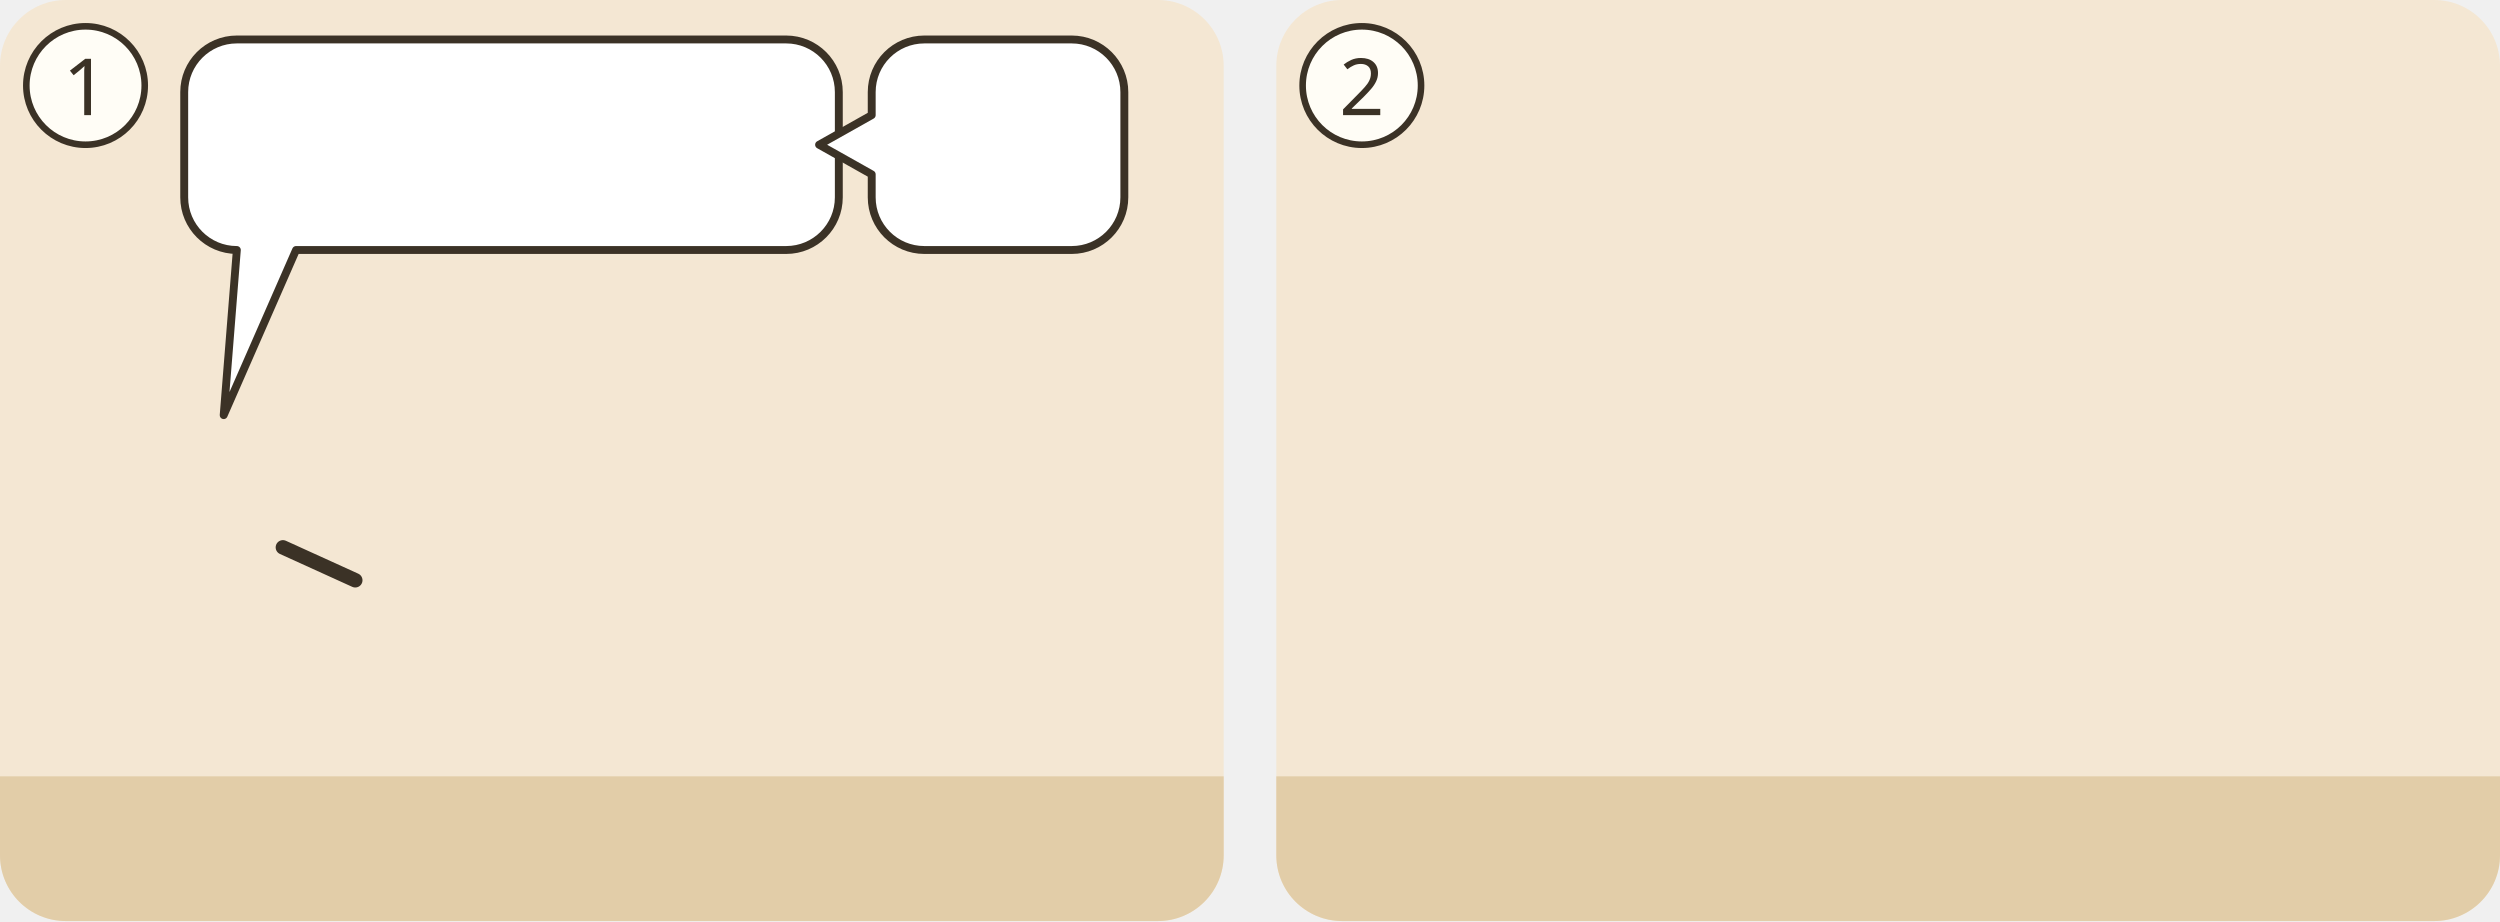
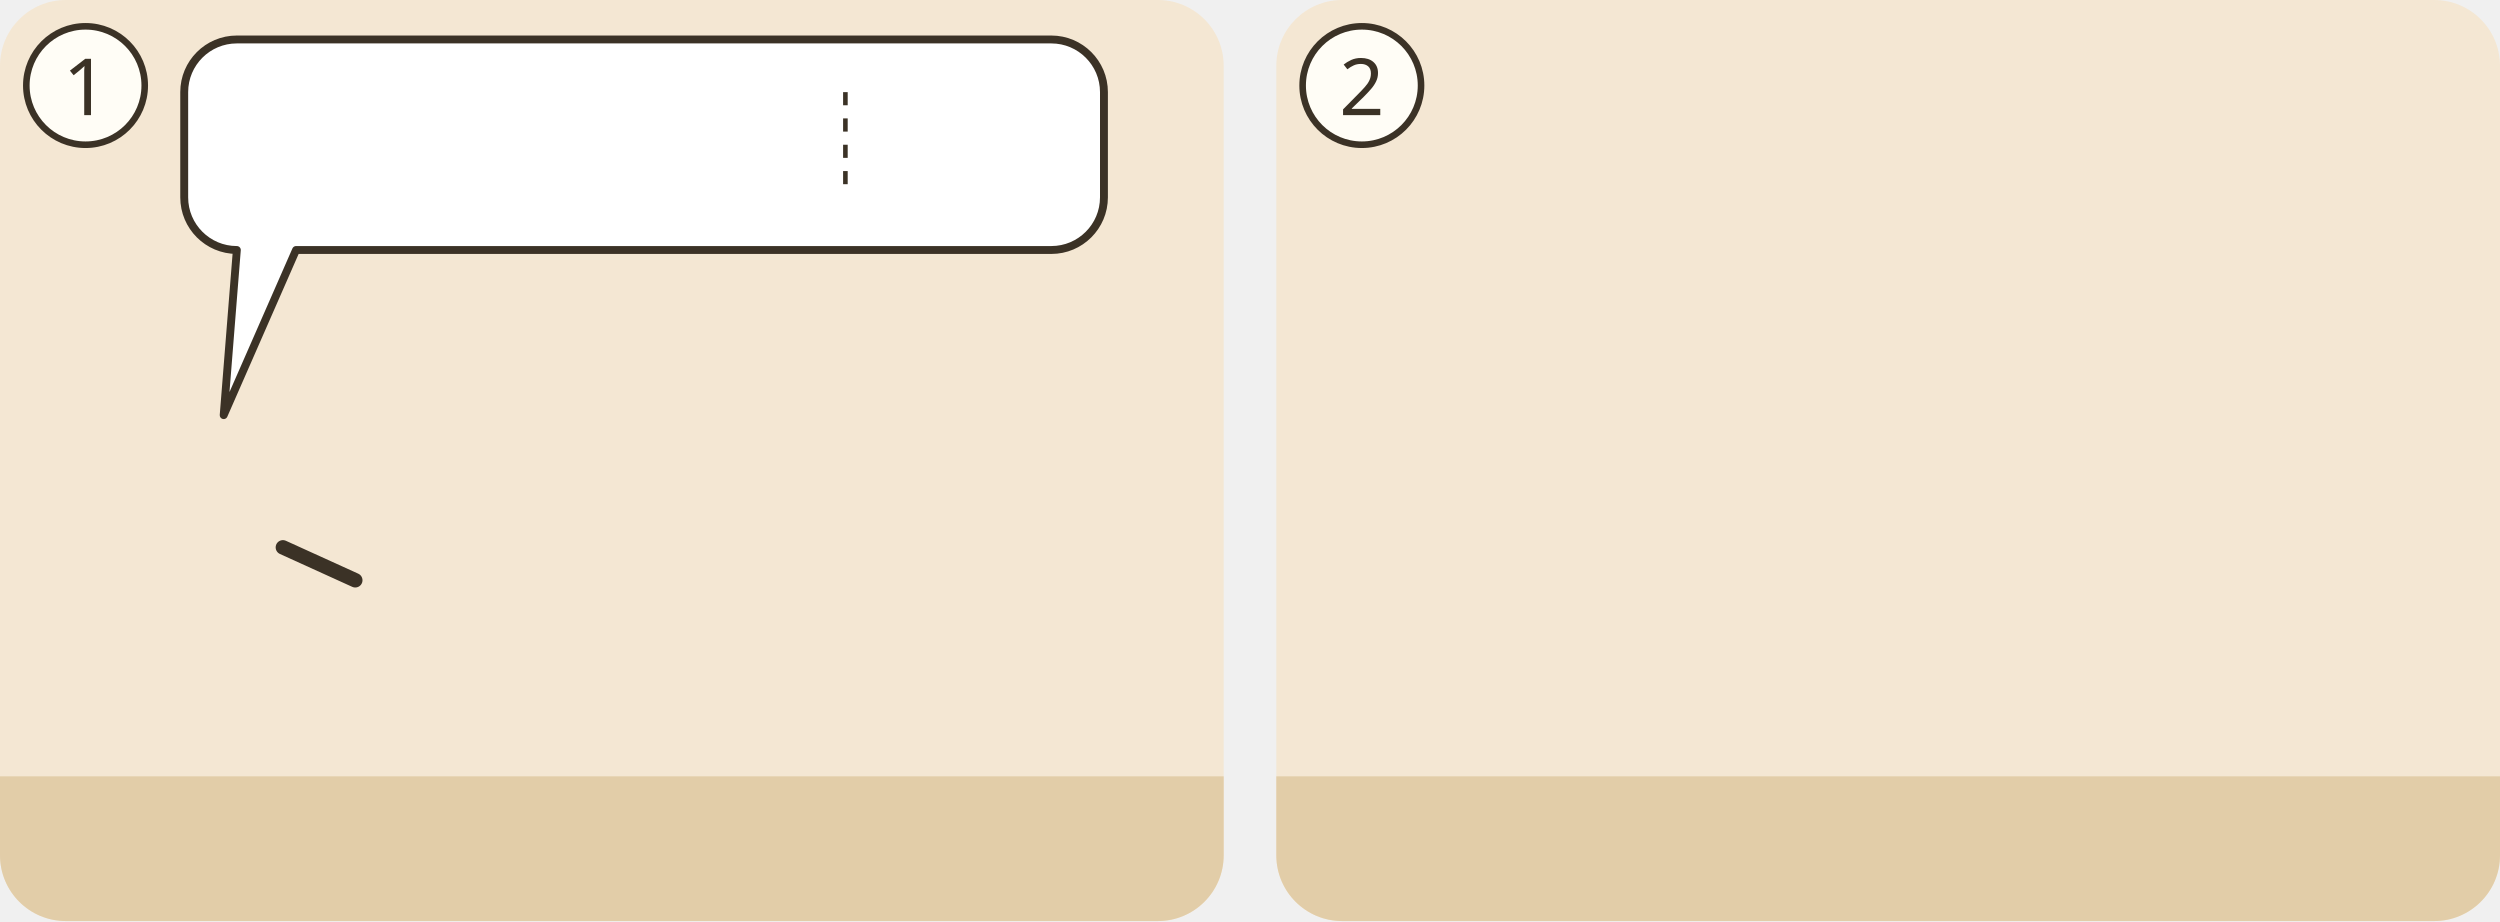
<svg xmlns="http://www.w3.org/2000/svg" viewBox="0 0 380 140">
  <g transform="translate(0 0)">
    <clipPath id="ill-cp-1-0-0">
      <rect width="186" height="140" rx="10" />
    </clipPath>
    <g clip-path="url(#ill-cp-1-0-0)">
      <rect width="186" height="140" fill="#F4E7D3" />
      <rect y="118" width="186" height="22" fill="#E2CDA8" />
      <use href="#ill-tempel" x="90" y="51" width="92" height="69" opacity=".8" />
      <use href="#ill-p-jesus" x="19.9" y="58" width="28.1" height="60" />
      <path d="M43.0 83.2L54.0 88.2" stroke="#3B3226" stroke-width="2.2" stroke-linecap="round" />
      <use href="#ill-p-gast2" x="69.1" y="62" width="23.9" height="55.2" />
      <use href="#ill-p-gast" x="108.4" y="62" width="23.9" height="55.2" />
      <use href="#ill-p-menge" x="85.9" y="58" width="28.1" height="60" />
      <g>
-         <path d="M36 6H119.5A8 8 0 0 1 127.5 14V30A8 8 0 0 1 119.5 38L45 38L34 63.1L36 38H36A8 8 0 0 1 28 30V14A8 8 0 0 1 36 6Z" fill="#FFFFFF" stroke="#3B3226" stroke-width="1.2" stroke-linejoin="round" />
+         <path d="M36 6H159.8A8 8 0 0 1 167.8 14V30A8 8 0 0 1 159.8 38L45 38L34 63.1L36 38H36A8 8 0 0 1 28 30V14A8 8 0 0 1 36 6Z" fill="#FFFFFF" stroke="#3B3226" stroke-width="1.2" stroke-linejoin="round" />
        <use href="#ill-p-david" x="34" y="12" width="9.4" height="20" />
        <use href="#ill-gott" x="48.4" y="12" width="20.0" height="20" />
        <use href="#ill-z-christus" x="73.4" y="12" width="20.0" height="20" />
        <use href="#ill-z-rang" x="98.4" y="12" width="23.1" height="20" />
-       </g>
-       <g>
-         <path d="M140.5 6H162.9A8 8 0 0 1 170.9 14V30A8 8 0 0 1 162.9 38H140.5A8 8 0 0 1 132.5 30L132.5 26.5L124.5 22L132.5 17.5V14A8 8 0 0 1 140.5 6Z" fill="#FFFFFF" stroke="#3B3226" stroke-width="1.2" stroke-linejoin="round" />
-         <use href="#ill-p-david" x="138.5" y="12.0" width="9.4" height="20" />
-         <use href="#ill-z-frage" x="152.8" y="12.0" width="12.0" height="20" />
+         <line x1="128.5" y1="14.0" x2="128.5" y2="30.0" stroke="#3B3226" stroke-width=".7" stroke-dasharray="2 2" />
+         <use href="#ill-p-david" x="135.5" y="12" width="9.4" height="20" />
+         <use href="#ill-z-frage" x="149.8" y="12" width="12.0" height="20" />
      </g>
    </g>
    <circle cx="13" cy="13" r="9" fill="#FFFDF6" stroke="#3B3226" />
    <text x="13" y="17.5" text-anchor="middle" font-family="sans-serif" font-size="12" fill="#3B3226">1</text>
  </g>
  <g transform="translate(194 0)">
    <clipPath id="ill-cp-2-194-0">
      <rect width="186" height="140" rx="10" />
    </clipPath>
    <g clip-path="url(#ill-cp-2-194-0)">
      <rect width="186" height="140" fill="#F4E7D3" />
      <rect y="118" width="186" height="22" fill="#E2CDA8" />
      <use href="#ill-tempel" x="4" y="51" width="92" height="69" opacity=".8" />
      <use href="#ill-p-gast2" x="20.6" y="62" width="23.9" height="55.2" />
      <use href="#ill-p-gast" x="59.9" y="62" width="23.9" height="55.2" />
      <use href="#ill-p-menge" x="37.4" y="58" width="28.1" height="60" />
      <use href="#ill-p-jesus" x="120.4" y="58" width="28.1" height="60" />
      <use href="#ill-z-freude" x="41.5" y="47.1" width="20" height="13" />
      <use href="#ill-z-hoeren" x="63.5" y="61.6" width="22" height="19" />
    </g>
    <circle cx="13" cy="13" r="9" fill="#FFFDF6" stroke="#3B3226" />
    <text x="13" y="17.5" text-anchor="middle" font-family="sans-serif" font-size="12" fill="#3B3226">2</text>
  </g>
</svg>
